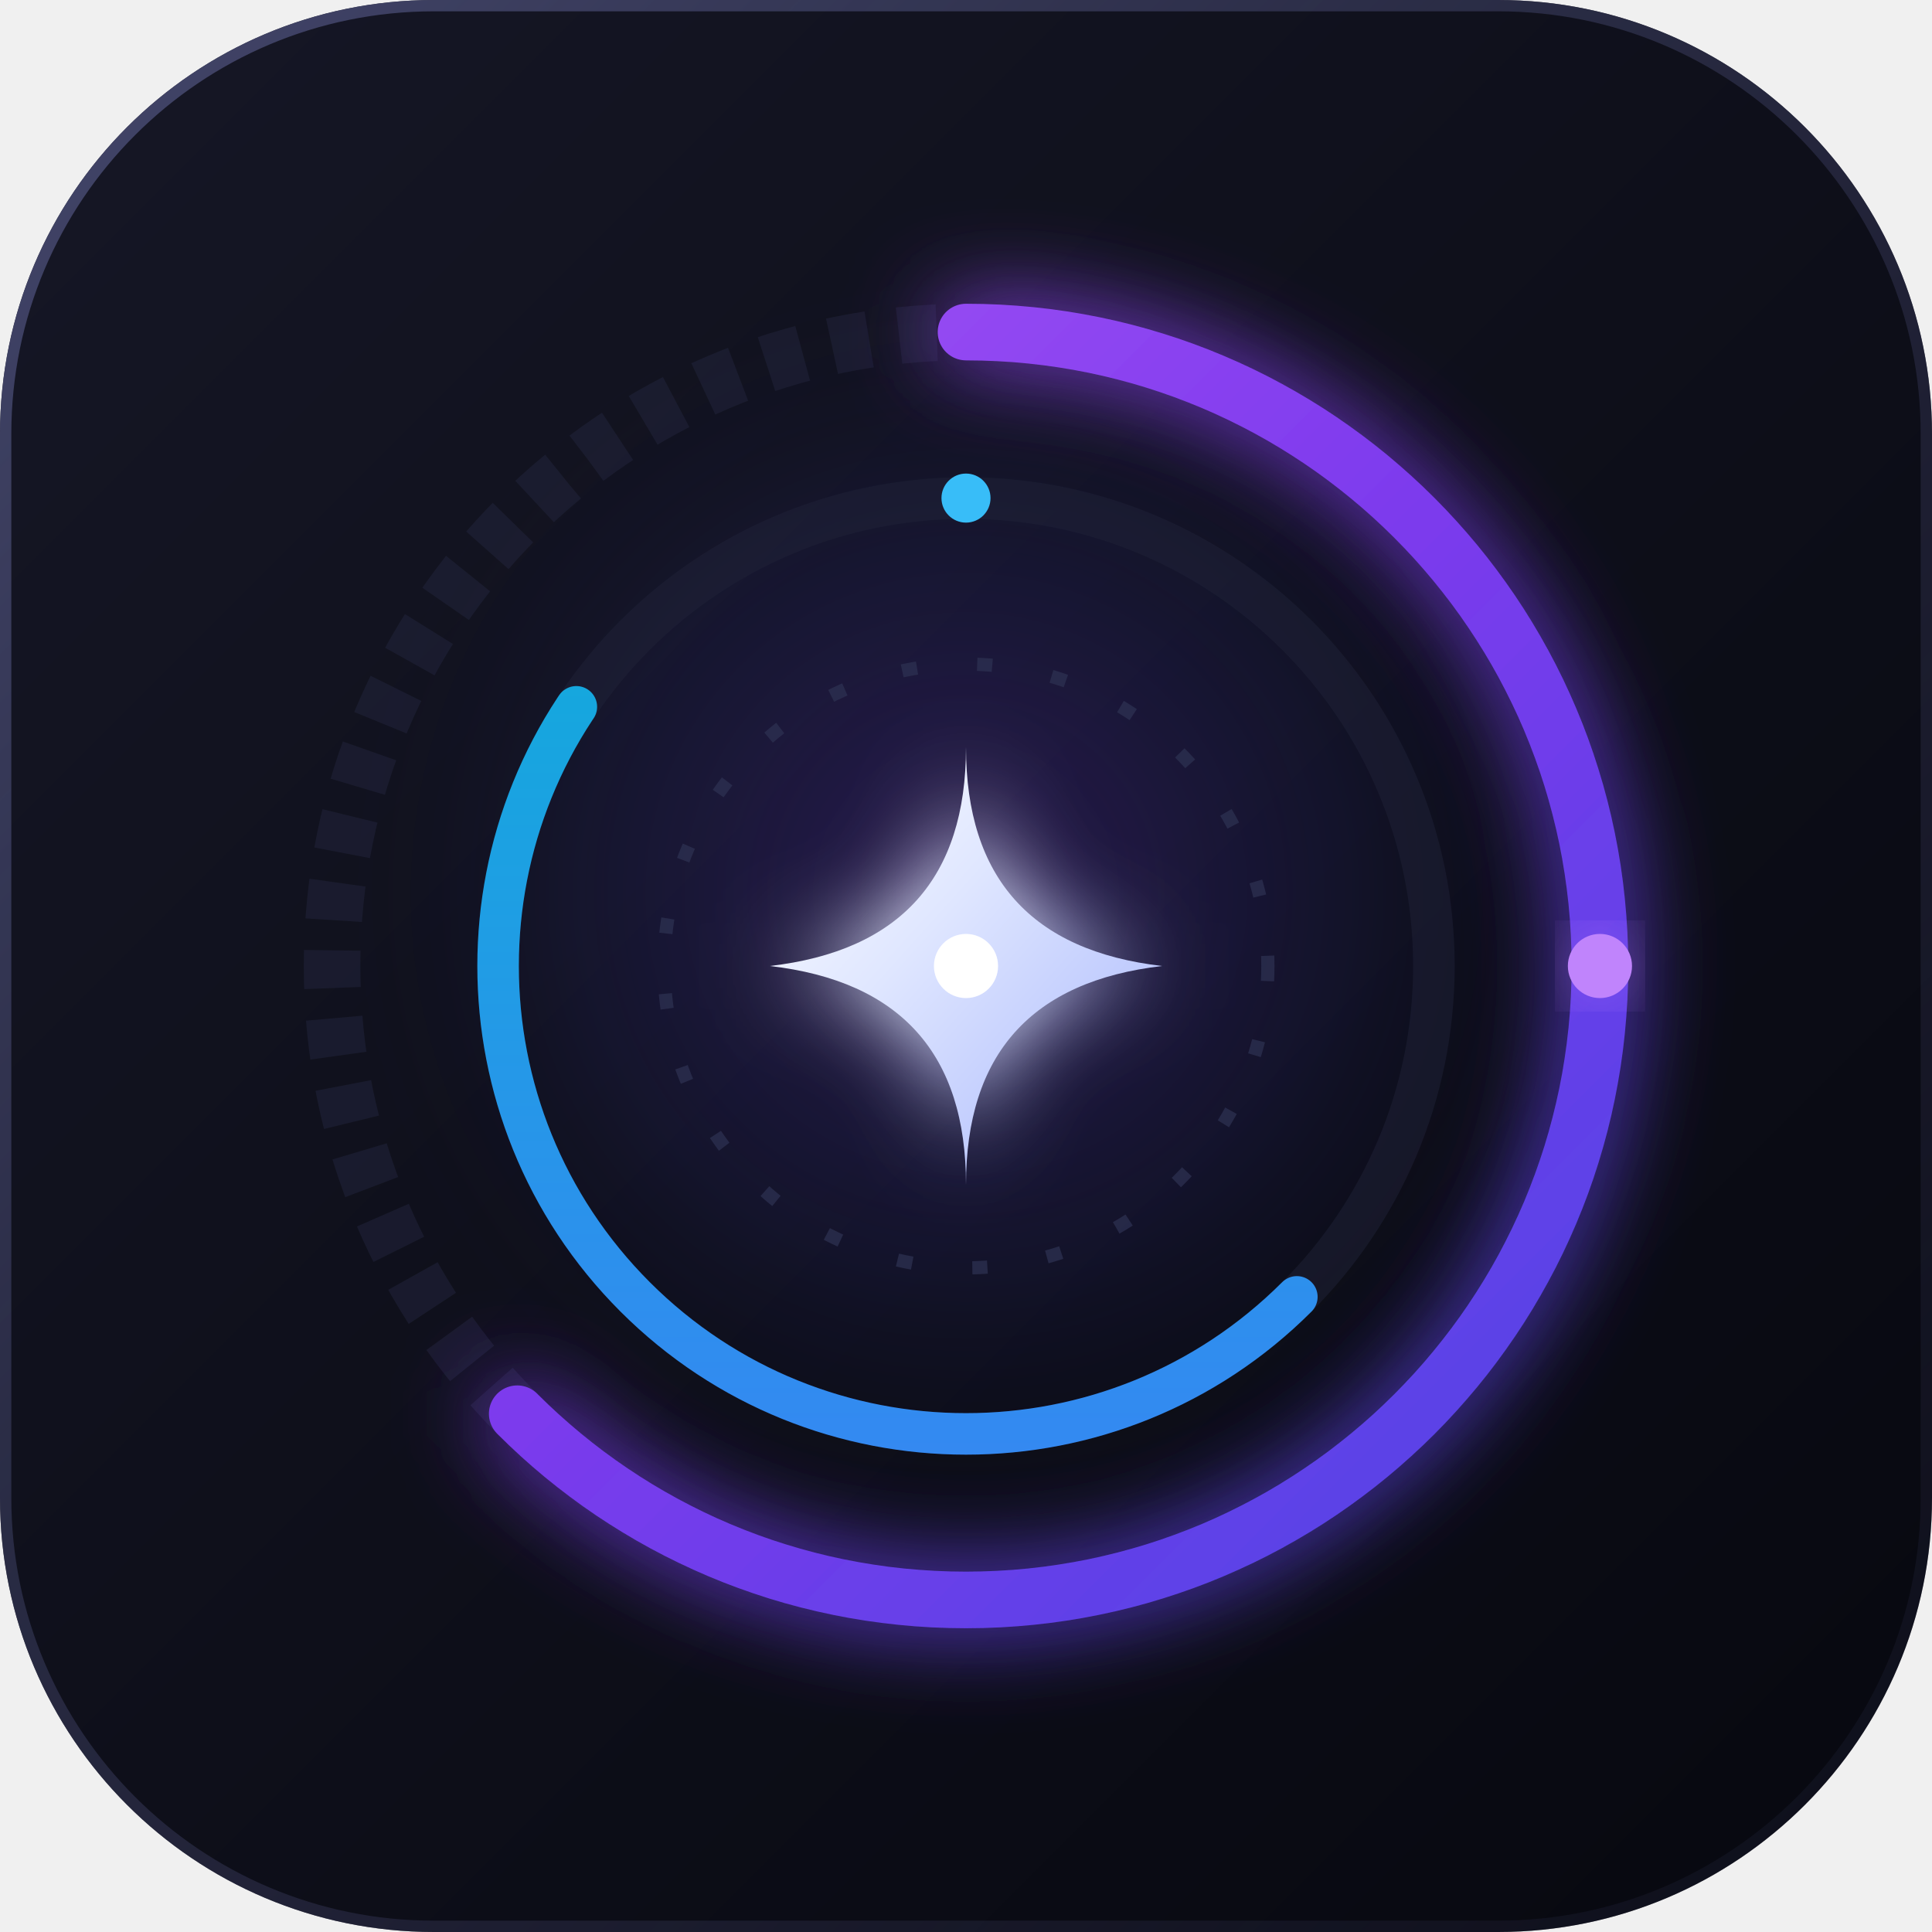
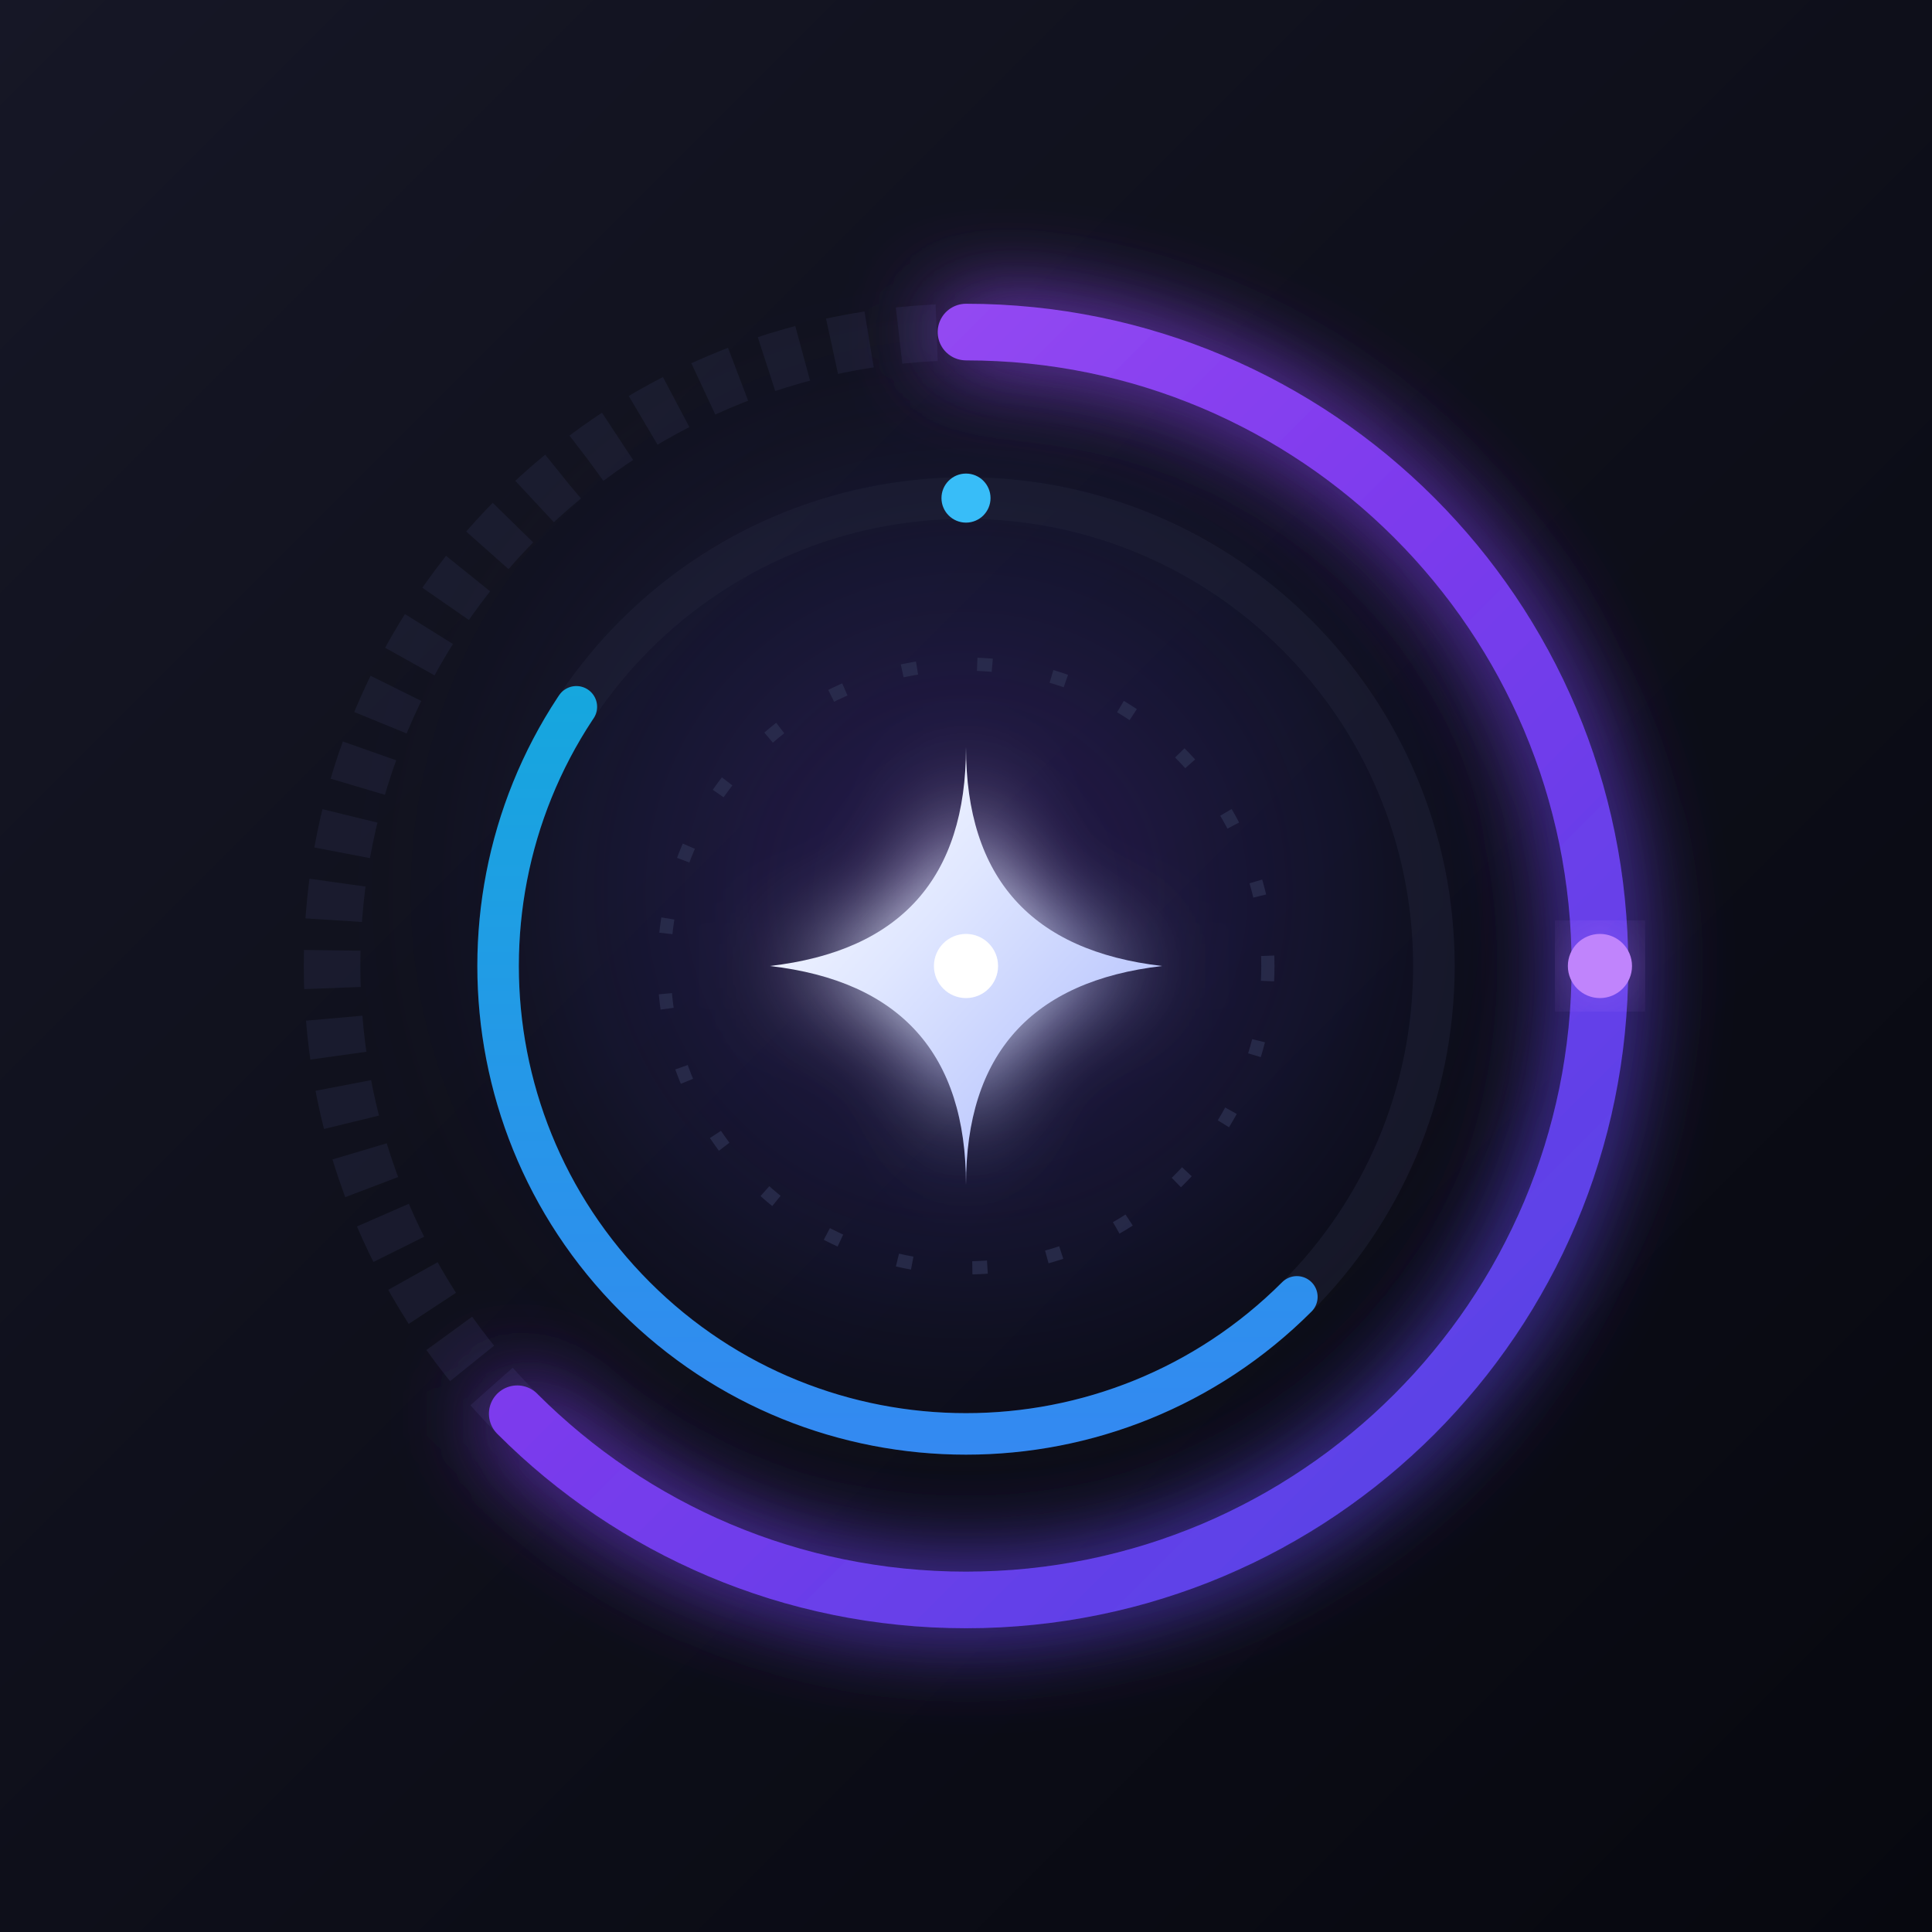
<svg xmlns="http://www.w3.org/2000/svg" viewBox="0 0 512 512" width="100%" height="100%">
  <defs>
    <linearGradient id="opt1-bg" x1="0%" y1="0%" x2="100%" y2="100%">
      <stop offset="0%" stop-color="#161726" />
      <stop offset="50%" stop-color="#0e0f1a" />
      <stop offset="100%" stop-color="#07080f" />
-     </linearGradient>
-     <linearGradient id="opt1-border" x1="0%" y1="0%" x2="100%" y2="100%">
-       <stop offset="0%" stop-color="#4a4d75" stop-opacity="0.9" />
-       <stop offset="100%" stop-color="#1a1b2e" stop-opacity="0.3" />
    </linearGradient>
    <linearGradient id="opt1-outer" x1="0%" y1="100%" x2="100%" y2="0%">
      <stop offset="0%" stop-color="#4f46e5" />
      <stop offset="50%" stop-color="#7c3aed" />
      <stop offset="100%" stop-color="#a855f7" />
    </linearGradient>
    <linearGradient id="opt1-mid" x1="0%" y1="0%" x2="100%" y2="100%">
      <stop offset="0%" stop-color="#06b6d4" />
      <stop offset="100%" stop-color="#3b82f6" />
    </linearGradient>
    <linearGradient id="opt1-spark" x1="0%" y1="0%" x2="100%" y2="100%">
      <stop offset="0%" stop-color="#ffffff" />
      <stop offset="40%" stop-color="#e0e7ff" />
      <stop offset="100%" stop-color="#a5b4fc" />
    </linearGradient>
    <filter id="opt1-glow" x="-20%" y="-20%" width="140%" height="140%">
      <feGaussianBlur stdDeviation="12" result="blur" />
      <feComposite in="SourceGraphic" in2="blur" operator="over" />
    </filter>
    <radialGradient id="opt1-radial" cx="50%" cy="45%" r="45%">
      <stop offset="0%" stop-color="#7c3aed" stop-opacity="0.25" />
      <stop offset="60%" stop-color="#4f46e5" stop-opacity="0.08" />
      <stop offset="100%" stop-color="#000000" stop-opacity="0" />
    </radialGradient>
  </defs>
-   <rect x="0" y="0" width="512" height="512" rx="115" fill="url(#opt1-bg)" />
-   <rect x="1.5" y="1.5" width="509" height="509" rx="113.5" fill="none" stroke="url(#opt1-border)" stroke-width="3" />
+   <rect x="0" y="0" width="512" height="512" fill="url(#opt1-bg)" />
  <circle cx="256" cy="256" r="190" fill="url(#opt1-radial)" />
  <circle cx="256" cy="256" r="168" fill="none" stroke="#1f2238" stroke-width="15" stroke-dasharray="10 8" opacity="0.6" />
  <circle cx="256" cy="256" r="168" fill="none" stroke="url(#opt1-outer)" stroke-width="15" stroke-linecap="round" stroke-dasharray="791 1055" stroke-dashoffset="131" transform="rotate(-90 256 256)" filter="url(#opt1-glow)" />
  <circle cx="256" cy="256" r="124" fill="none" stroke="#1f2238" stroke-width="11" opacity="0.5" />
  <circle cx="256" cy="256" r="124" fill="none" stroke="url(#opt1-mid)" stroke-width="11" stroke-linecap="round" stroke-dasharray="470 779" stroke-dashoffset="105" transform="rotate(45 256 256)" />
  <circle cx="424" cy="256" r="8.5" fill="#c084fc" filter="url(#opt1-glow)" />
  <circle cx="256" cy="132" r="6.5" fill="#38bdf8" />
  <circle cx="256" cy="256" r="80" fill="none" stroke="#2e3252" stroke-width="3.5" stroke-dasharray="4 16" opacity="0.7" />
  <g transform="translate(256, 256)" filter="url(#opt1-glow)">
    <path d="M 0,-58 Q 0,-6 -52,0 Q 0,6 0,58 Q 0,6 52,0 Q 0,-6 0,-58 Z" fill="url(#opt1-spark)" />
    <circle cx="0" cy="0" r="8.5" fill="#ffffff" />
  </g>
</svg>
